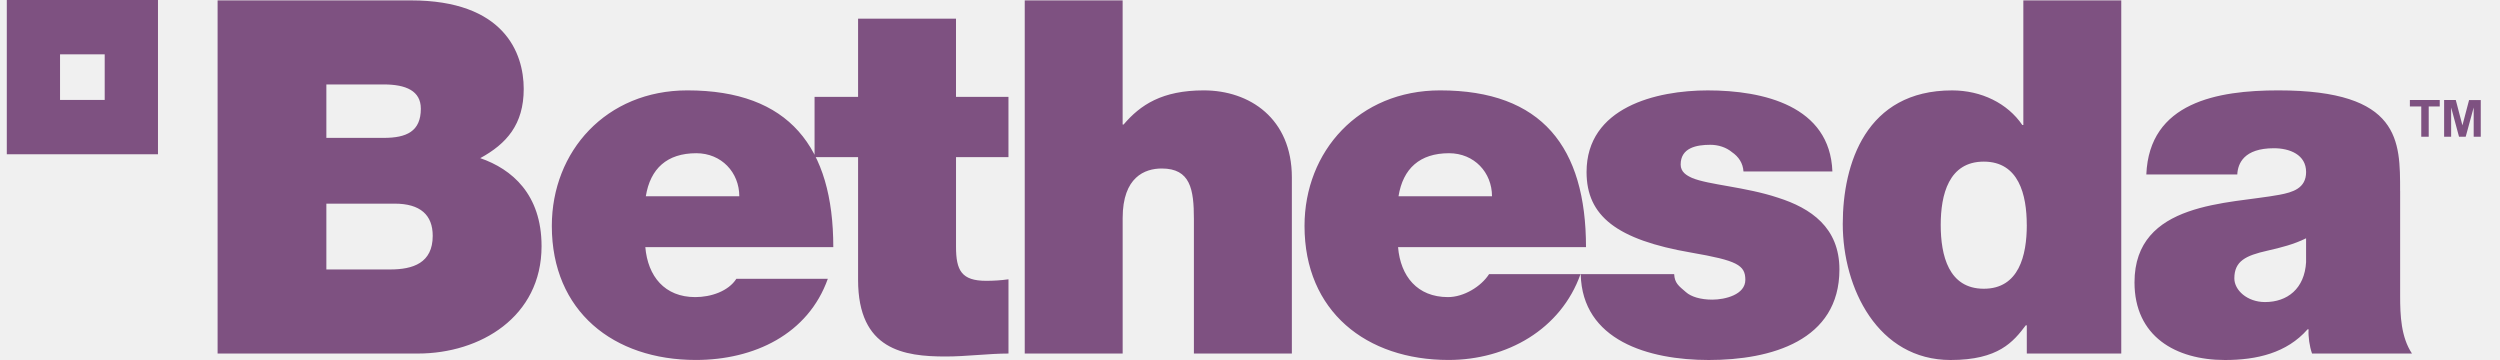
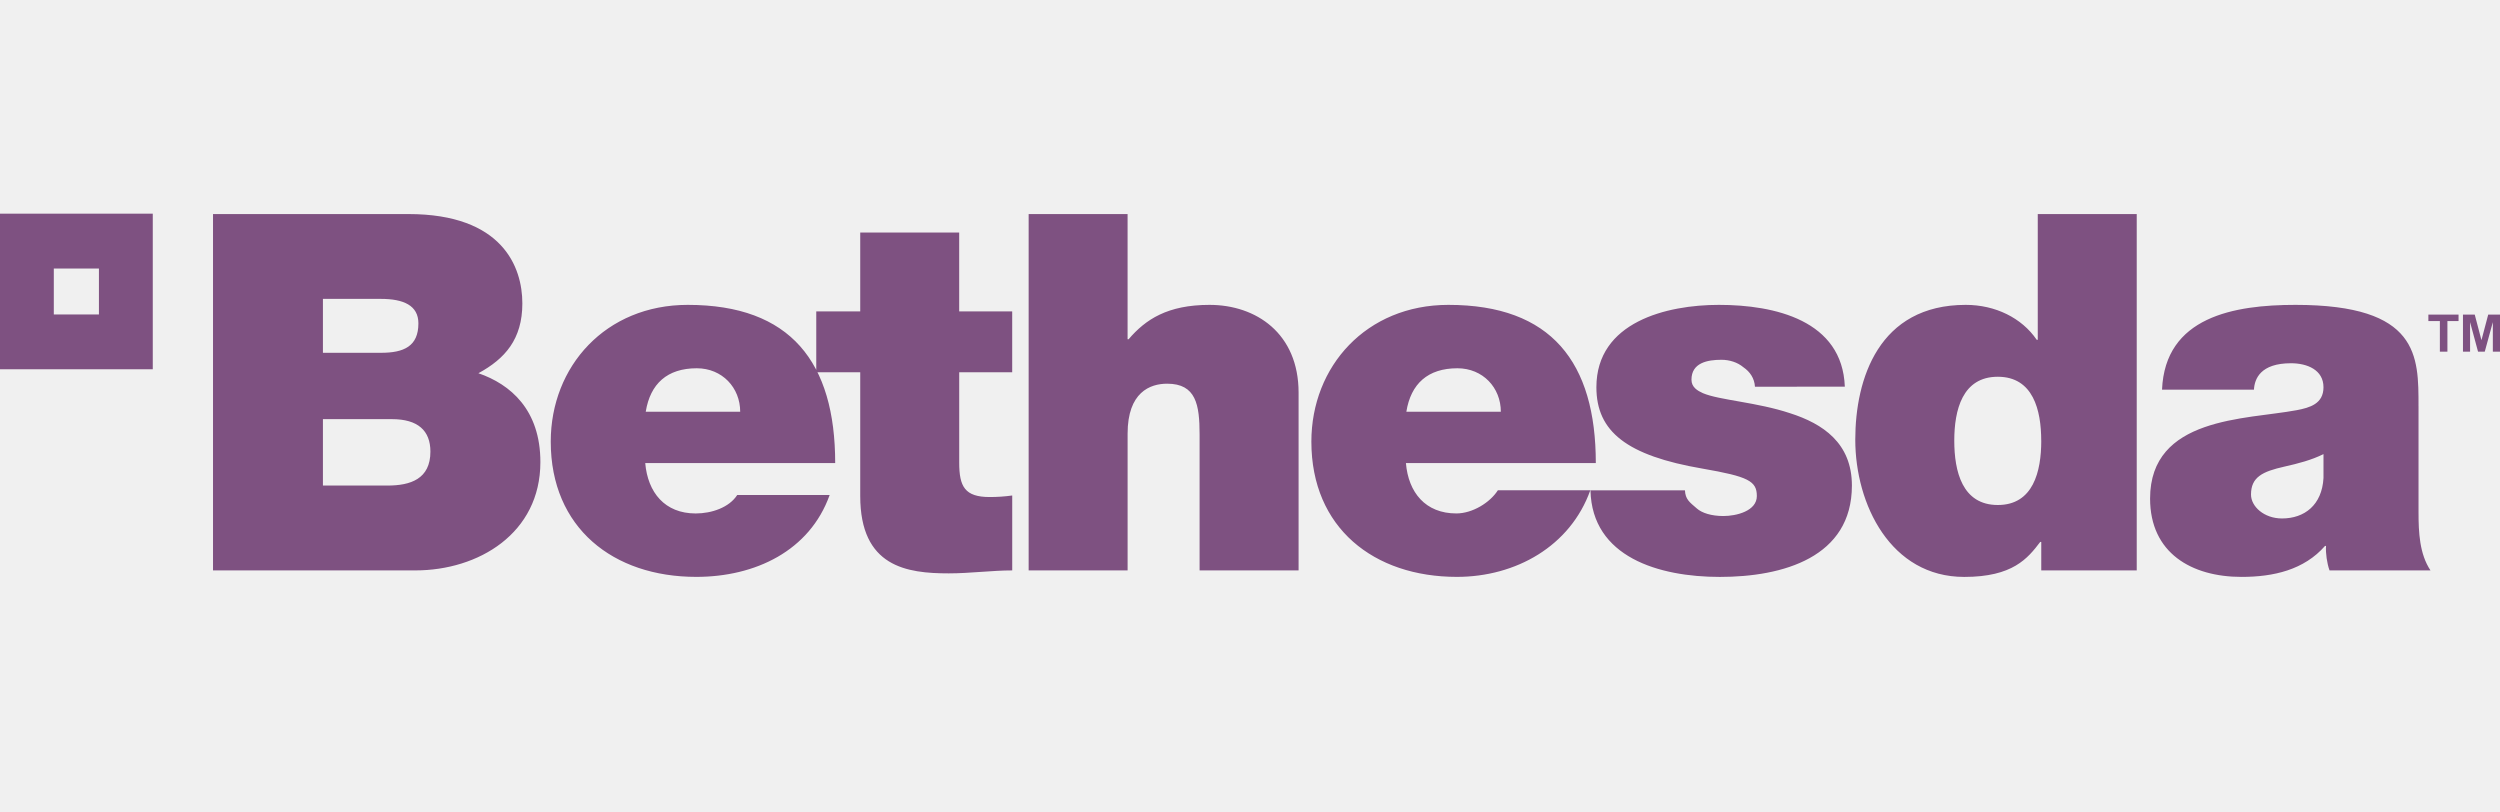
- <svg xmlns="http://www.w3.org/2000/svg" width="125" height="18" viewBox="0 0 125 18" fill="none">
-   <g clip-path="url(#clip0_600_851)">
-     <path d="M0.34 0V7.712H7.899V0H0.34ZM5.235 4.996H3.002V2.718H5.235V4.996ZM16.318 10.182H19.732C21.018 10.182 21.636 10.75 21.636 11.791C21.636 13.151 20.649 13.473 19.51 13.473H16.318V10.182ZM10.88 17.677H20.895C24.012 17.677 27.078 15.845 27.078 12.31C27.078 9.713 25.594 8.453 24.012 7.907C25.324 7.192 26.186 6.225 26.186 4.446C26.186 2.639 25.2 0.02 20.549 0.02H10.88V17.677ZM16.318 4.222H19.188C20.301 4.222 21.042 4.544 21.042 5.435C21.042 6.572 20.325 6.894 19.188 6.894H16.318V4.222ZM32.291 9.812C32.515 8.427 33.354 7.661 34.816 7.661C36.075 7.661 36.965 8.624 36.965 9.814H32.291L32.291 9.812ZM41.665 12.359C41.665 7.364 39.463 4.519 34.369 4.519C30.31 4.519 27.591 7.562 27.591 11.297C27.591 15.574 30.683 17.998 34.79 17.998C37.706 17.998 40.404 16.712 41.391 13.94H36.818C36.421 14.559 35.555 14.855 34.762 14.855C33.232 14.855 32.391 13.815 32.266 12.357L41.664 12.357L41.665 12.359ZM47.803 0.933H42.904V4.842H40.728V7.858H42.904V13.993C42.904 17.504 45.205 17.825 47.283 17.825C48.321 17.825 49.435 17.677 50.424 17.677V13.965C50.052 14.018 49.682 14.041 49.31 14.041C48.075 14.041 47.801 13.521 47.801 12.335V7.857H50.423V4.842H47.8V0.933H47.803ZM51.237 17.677H56.133V10.9C56.133 8.847 57.246 8.425 58.088 8.425C59.521 8.425 59.695 9.465 59.695 10.948V17.677H64.593V8.871C64.593 5.928 62.488 4.519 60.187 4.519C58.112 4.519 57.022 5.238 56.181 6.225H56.132V0.02H51.237V17.677ZM69.926 9.812C70.148 8.427 70.991 7.661 72.451 7.661C73.713 7.661 74.6 8.624 74.6 9.814H69.926L69.926 9.812ZM79.3 12.359C79.3 7.364 77.101 4.519 72.004 4.519C67.947 4.519 65.226 7.562 65.226 11.297C65.226 15.574 68.319 17.998 72.427 17.998C75.341 17.998 78.041 16.476 79.026 13.706H74.454C74.06 14.324 73.192 14.855 72.399 14.855C70.868 14.855 70.025 13.815 69.903 12.357H79.301L79.3 12.359ZM91.62 8.575C91.499 5.287 88.159 4.52 85.389 4.52C82.816 4.52 79.328 5.361 79.328 8.601C79.328 10.801 80.836 11.989 84.571 12.632C86.847 13.027 87.267 13.25 87.267 13.993C87.267 14.735 86.254 14.982 85.612 14.982C85.018 14.982 84.549 14.831 84.301 14.61C83.928 14.291 83.733 14.155 83.709 13.708H79.036C79.108 17.023 82.424 18 85.438 18C88.555 18 91.971 17.034 91.971 13.473C91.971 11.369 90.535 10.406 88.903 9.886C87.27 9.342 85.418 9.243 84.6 8.895C84.33 8.773 84.033 8.601 84.033 8.228C84.033 7.388 84.823 7.24 85.517 7.24C85.912 7.24 86.309 7.364 86.603 7.611C86.927 7.833 87.148 8.154 87.174 8.575L91.622 8.573L91.62 8.575ZM106.062 0.02H101.167V6.251H101.116C100.375 5.162 99.063 4.52 97.604 4.52C93.3 4.52 92.138 8.181 92.138 11.197C92.138 14.413 93.893 18 97.53 18C99.93 18 100.67 17.084 101.289 16.266H101.34V17.677H106.063V0.021L106.062 0.02ZM101.34 11.247C101.34 12.778 100.944 14.437 99.191 14.437C97.433 14.437 97.036 12.778 97.036 11.247C97.036 9.739 97.432 8.081 99.189 8.081C100.941 8.081 101.338 9.739 101.338 11.247M115.305 13.101C115.23 14.437 114.366 15.103 113.251 15.103C112.364 15.103 111.717 14.511 111.717 13.92C111.717 13.052 112.286 12.778 113.374 12.533C114.045 12.382 114.711 12.211 115.304 11.914V13.101H115.305ZM120.005 9.54C120.005 7.068 120.051 4.519 113.918 4.519C110.876 4.519 107.464 5.112 107.316 8.723H111.864C111.891 8.18 112.19 7.412 113.696 7.412C114.49 7.412 115.305 7.735 115.305 8.601C115.305 9.418 114.635 9.615 113.97 9.739C111.47 10.209 106.725 10.059 106.725 14.118C106.725 16.813 108.774 18 111.25 18C112.835 18 114.34 17.652 115.38 16.465H115.43C115.404 16.812 115.477 17.333 115.603 17.678H120.599C120.053 16.861 120.007 15.773 120.007 14.808V9.542L120.005 9.54ZM121.435 6.837H121.063V5.323H120.494V5.001H121.987V5.323H121.436V6.837H121.435ZM122.555 6.837H122.206V5.001H122.789L123.121 6.268L123.454 5.002H124.038V6.837H123.684V5.373L123.285 6.837H122.951L122.557 5.374L122.557 6.838L122.555 6.837Z" fill="#7E5181" />
+ <svg xmlns="http://www.w3.org/2000/svg" width="117" height="38" viewBox="0 0 117 38" fill="none">
+   <g clip-path="url(#clip0_665_30965)">
+     <path d="M0 10V17.283H7.15V10H0ZM4.63 14.718H2.518V12.566H4.63V14.718ZM15.113 19.616H18.342C19.558 19.616 20.143 20.152 20.143 21.136C20.143 22.42 19.209 22.724 18.132 22.724H15.113V19.616ZM9.969 26.695H19.441C22.39 26.695 25.29 24.965 25.29 21.626C25.29 19.173 23.886 17.983 22.39 17.467C23.631 16.792 24.446 15.879 24.446 14.199C24.446 12.492 23.513 10.018 19.115 10.018H9.969V26.695ZM15.113 13.988H17.827C18.88 13.988 19.581 14.291 19.581 15.133C19.581 16.207 18.903 16.511 17.827 16.511H15.113V13.988ZM30.221 19.266C30.433 17.959 31.226 17.235 32.609 17.235C33.8 17.235 34.641 18.145 34.641 19.268H30.221L30.221 19.266ZM39.087 21.672C39.087 16.955 37.004 14.268 32.186 14.268C28.347 14.268 25.775 17.142 25.775 20.669C25.775 24.708 28.7 26.998 32.584 26.998C35.342 26.998 37.894 25.783 38.828 23.166H34.502C34.127 23.75 33.308 24.03 32.558 24.03C31.111 24.03 30.315 23.047 30.197 21.671L39.086 21.67L39.087 21.672ZM44.892 10.881H40.259V14.573H38.201V17.421H40.259V23.215C40.259 26.531 42.435 26.834 44.401 26.834C45.383 26.834 46.437 26.695 47.372 26.695V23.189C47.02 23.238 46.67 23.261 46.318 23.261C45.15 23.261 44.891 22.77 44.891 21.65V17.421H47.371V14.573H44.89V10.881H44.892ZM48.141 26.695H52.772V20.295C52.772 18.355 53.824 17.957 54.621 17.957C55.976 17.957 56.141 18.939 56.141 20.34V26.695H60.774V18.378C60.774 15.598 58.783 14.268 56.606 14.268C54.644 14.268 53.612 14.947 52.817 15.879H52.771V10.018H48.141V26.695ZM65.818 19.266C66.028 17.959 66.825 17.235 68.206 17.235C69.4 17.235 70.239 18.145 70.239 19.268H65.818L65.818 19.266ZM74.684 21.672C74.684 16.955 72.605 14.268 67.784 14.268C63.946 14.268 61.372 17.142 61.372 20.669C61.372 24.708 64.298 26.998 68.184 26.998C70.94 26.998 73.494 25.56 74.426 22.944H70.101C69.728 23.528 68.907 24.029 68.157 24.029C66.709 24.029 65.912 23.047 65.797 21.671H74.686L74.684 21.672ZM86.338 18.098C86.223 14.993 83.064 14.268 80.444 14.268C78.01 14.268 74.711 15.063 74.711 18.123C74.711 20.201 76.137 21.323 79.67 21.93C81.823 22.303 82.22 22.513 82.22 23.215C82.22 23.916 81.262 24.15 80.655 24.15C80.092 24.15 79.649 24.007 79.414 23.798C79.062 23.496 78.877 23.369 78.855 22.946H74.434C74.502 26.077 77.639 27 80.49 27C83.438 27 86.669 26.087 86.669 22.724C86.669 20.737 85.311 19.827 83.767 19.336C82.223 18.823 80.471 18.729 79.698 18.401C79.442 18.285 79.161 18.123 79.161 17.77C79.161 16.978 79.908 16.838 80.564 16.838C80.939 16.838 81.314 16.955 81.592 17.188C81.898 17.398 82.107 17.701 82.132 18.098L86.339 18.097L86.338 18.098ZM99.997 10.018H95.367V15.903H95.319C94.618 14.875 93.377 14.268 91.997 14.268C87.927 14.268 86.827 17.726 86.827 20.575C86.827 23.612 88.487 27 91.927 27C94.197 27 94.897 26.134 95.483 25.362H95.531V26.695H99.999V10.019L99.997 10.018ZM95.531 20.622C95.531 22.068 95.156 23.634 93.498 23.634C91.836 23.634 91.46 22.068 91.46 20.622C91.46 19.197 91.835 17.632 93.497 17.632C95.154 17.632 95.529 19.197 95.529 20.622M108.739 22.373C108.669 23.634 107.852 24.264 106.797 24.264C105.958 24.264 105.347 23.705 105.347 23.146C105.347 22.326 105.884 22.068 106.913 21.837C107.548 21.694 108.178 21.532 108.739 21.252V22.373H108.739ZM113.186 19.01C113.186 16.675 113.229 14.268 107.428 14.268C104.551 14.268 101.324 14.828 101.183 18.238H105.485C105.511 17.726 105.794 17 107.218 17C107.969 17 108.739 17.305 108.739 18.123C108.739 18.895 108.106 19.08 107.477 19.198C105.113 19.642 100.624 19.5 100.624 23.334C100.624 25.878 102.562 26.999 104.904 26.999C106.403 26.999 107.828 26.671 108.811 25.55H108.858C108.834 25.878 108.903 26.369 109.022 26.695H113.747C113.231 25.925 113.187 24.897 113.187 23.985V19.011L113.186 19.01ZM114.538 16.457H114.186V15.027H113.648V14.723H115.06V15.027H114.539V16.457H114.538ZM115.598 16.457H115.267V14.723H115.818L116.132 15.92L116.448 14.724H117V16.457H116.665V15.075L116.287 16.457H115.972L115.599 15.075L115.6 16.458L115.598 16.457Z" fill="#7E5181" />
  </g>
  <defs>
-     <clipPath id="clip0_600_851">
-       <rect width="123.698" height="18" fill="white" transform="translate(0.340302)" />
+     <clipPath id="clip0_665_30965">
+       <rect width="117" height="17" fill="white" transform="translate(0 10)" />
    </clipPath>
  </defs>
</svg>
